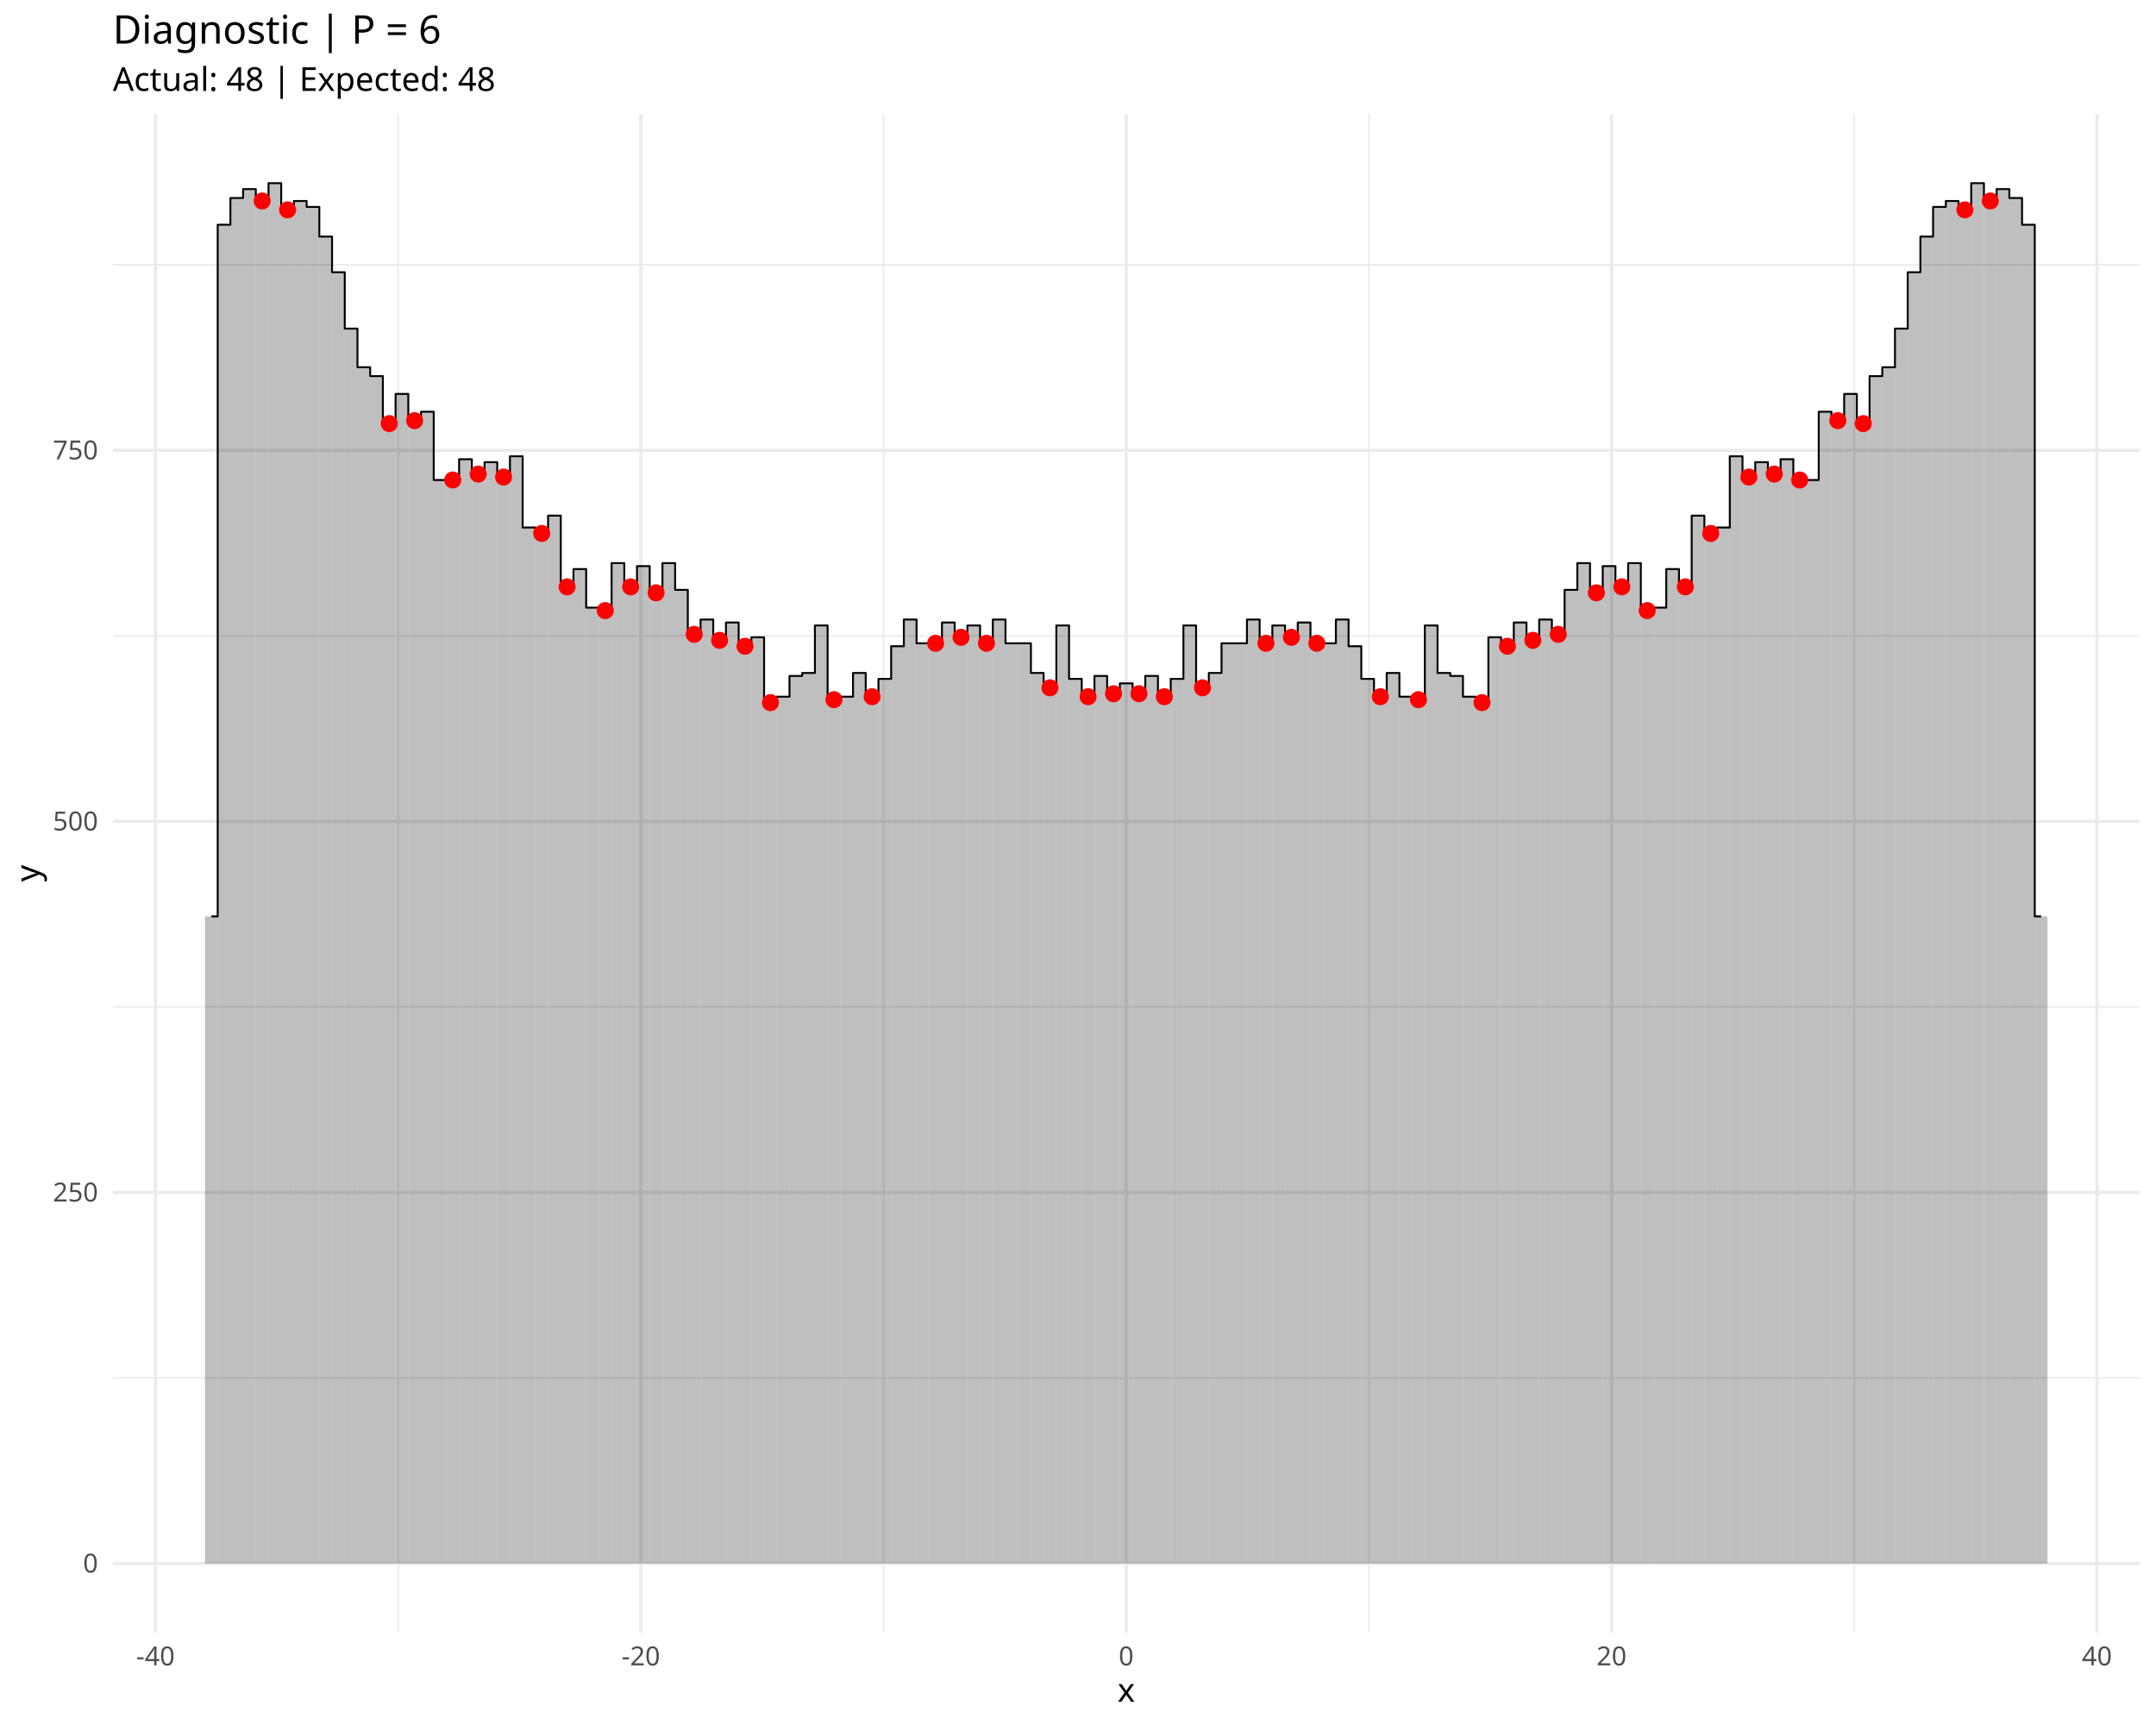
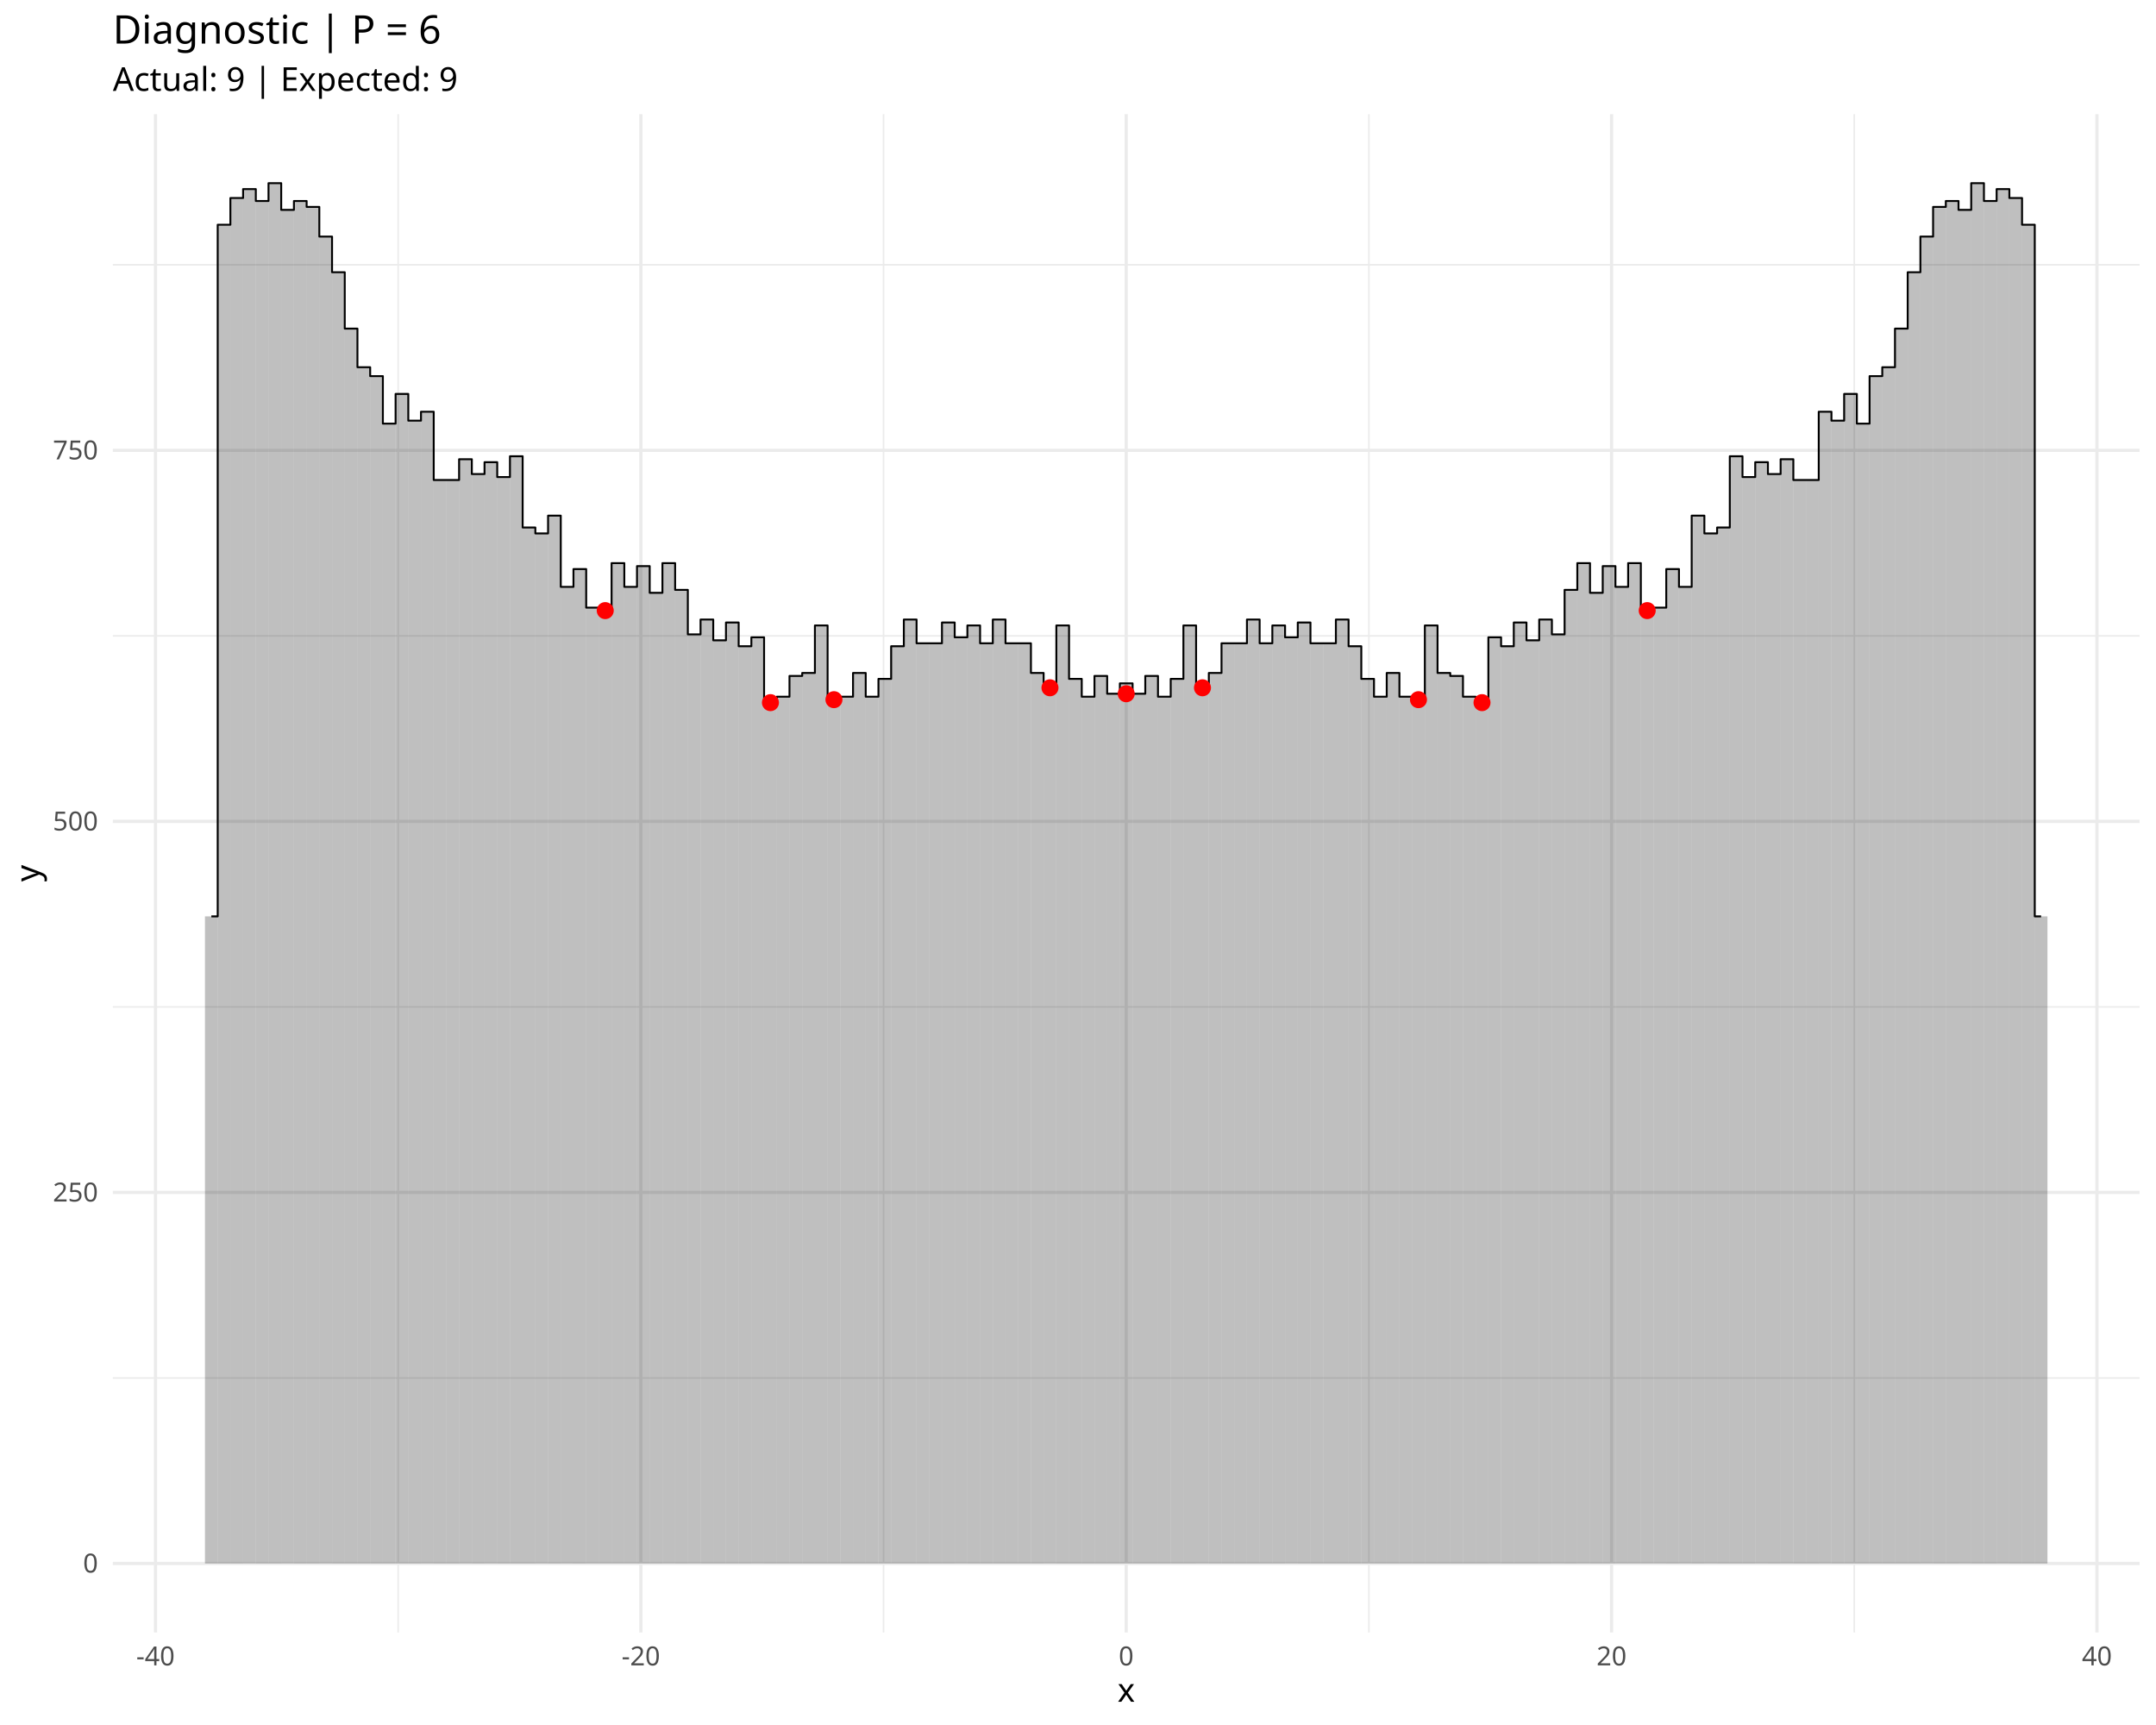
<svg xmlns="http://www.w3.org/2000/svg" class="svglite" data-engine-version="2.0" width="720.00pt" height="576.00pt" viewBox="0 0 720.00 576.00">
  <defs>
    <style type="text/css">
    .svglite line, .svglite polyline, .svglite polygon, .svglite path, .svglite rect, .svglite circle {
      fill: none;
      stroke: #000000;
      stroke-linecap: round;
      stroke-linejoin: round;
      stroke-miterlimit: 10.00;
    }
  </style>
  </defs>
  <rect width="100%" height="100%" style="stroke: none; fill: #FFFFFF;" />
  <defs>
    <clipPath id="cpMC4wMHw3MjAuMDB8MC4wMHw1NzYuMDA=">
      <rect x="0.00" y="0.00" width="720.00" height="576.00" />
    </clipPath>
  </defs>
  <g clip-path="url(#cpMC4wMHw3MjAuMDB8MC4wMHw1NzYuMDA=)">
    <rect x="0.00" y="0.00" width="720.00" height="576.00" style="stroke-width: 1.07; stroke: none; fill: #FFFFFF;" />
  </g>
  <defs>
    <clipPath id="cpMzcuNjl8NzE0LjUyfDM4LjEyfDU0NS4xMQ==">
      <rect x="37.69" y="38.12" width="676.83" height="507.00" />
    </clipPath>
  </defs>
  <g clip-path="url(#cpMzcuNjl8NzE0LjUyfDM4LjEyfDU0NS4xMQ==)">
    <polyline points="37.69,460.12 714.52,460.12 " style="stroke-width: 0.53; stroke: #EBEBEB; stroke-linecap: butt;" />
    <polyline points="37.69,336.22 714.52,336.22 " style="stroke-width: 0.53; stroke: #EBEBEB; stroke-linecap: butt;" />
    <polyline points="37.69,212.32 714.52,212.32 " style="stroke-width: 0.53; stroke: #EBEBEB; stroke-linecap: butt;" />
    <polyline points="37.69,88.42 714.52,88.42 " style="stroke-width: 0.53; stroke: #EBEBEB; stroke-linecap: butt;" />
    <polyline points="132.97,545.11 132.97,38.12 " style="stroke-width: 0.53; stroke: #EBEBEB; stroke-linecap: butt;" />
    <polyline points="295.06,545.11 295.06,38.12 " style="stroke-width: 0.53; stroke: #EBEBEB; stroke-linecap: butt;" />
    <polyline points="457.15,545.11 457.15,38.12 " style="stroke-width: 0.53; stroke: #EBEBEB; stroke-linecap: butt;" />
    <polyline points="619.24,545.11 619.24,38.12 " style="stroke-width: 0.53; stroke: #EBEBEB; stroke-linecap: butt;" />
    <polyline points="37.69,522.07 714.52,522.07 " style="stroke-width: 1.07; stroke: #EBEBEB; stroke-linecap: butt;" />
    <polyline points="37.69,398.17 714.52,398.17 " style="stroke-width: 1.07; stroke: #EBEBEB; stroke-linecap: butt;" />
    <polyline points="37.69,274.27 714.52,274.27 " style="stroke-width: 1.07; stroke: #EBEBEB; stroke-linecap: butt;" />
    <polyline points="37.69,150.37 714.52,150.37 " style="stroke-width: 1.07; stroke: #EBEBEB; stroke-linecap: butt;" />
    <polyline points="51.93,545.11 51.93,38.12 " style="stroke-width: 1.07; stroke: #EBEBEB; stroke-linecap: butt;" />
    <polyline points="214.02,545.11 214.02,38.12 " style="stroke-width: 1.07; stroke: #EBEBEB; stroke-linecap: butt;" />
    <polyline points="376.10,545.11 376.10,38.12 " style="stroke-width: 1.07; stroke: #EBEBEB; stroke-linecap: butt;" />
    <polyline points="538.19,545.11 538.19,38.12 " style="stroke-width: 1.07; stroke: #EBEBEB; stroke-linecap: butt;" />
    <polyline points="700.28,545.11 700.28,38.12 " style="stroke-width: 1.07; stroke: #EBEBEB; stroke-linecap: butt;" />
    <rect x="68.45" y="305.99" width="4.24" height="216.08" style="stroke-width: 1.07; stroke: none; stroke-linecap: butt; stroke-linejoin: miter; fill: #000000; fill-opacity: 0.25;" />
    <rect x="72.70" y="75.04" width="4.24" height="447.03" style="stroke-width: 1.07; stroke: none; stroke-linecap: butt; stroke-linejoin: miter; fill: #000000; fill-opacity: 0.25;" />
    <rect x="76.94" y="66.12" width="4.24" height="455.95" style="stroke-width: 1.07; stroke: none; stroke-linecap: butt; stroke-linejoin: miter; fill: #000000; fill-opacity: 0.25;" />
    <rect x="81.18" y="63.14" width="4.24" height="458.92" style="stroke-width: 1.07; stroke: none; stroke-linecap: butt; stroke-linejoin: miter; fill: #000000; fill-opacity: 0.25;" />
    <rect x="85.43" y="67.11" width="4.24" height="454.96" style="stroke-width: 1.07; stroke: none; stroke-linecap: butt; stroke-linejoin: miter; fill: #000000; fill-opacity: 0.25;" />
    <rect x="89.67" y="61.16" width="4.24" height="460.91" style="stroke-width: 1.07; stroke: none; stroke-linecap: butt; stroke-linejoin: miter; fill: #000000; fill-opacity: 0.25;" />
    <rect x="93.91" y="70.08" width="4.24" height="451.98" style="stroke-width: 1.07; stroke: none; stroke-linecap: butt; stroke-linejoin: miter; fill: #000000; fill-opacity: 0.25;" />
    <rect x="98.16" y="67.11" width="4.24" height="454.96" style="stroke-width: 1.07; stroke: none; stroke-linecap: butt; stroke-linejoin: miter; fill: #000000; fill-opacity: 0.25;" />
    <rect x="102.40" y="69.09" width="4.24" height="452.98" style="stroke-width: 1.07; stroke: none; stroke-linecap: butt; stroke-linejoin: miter; fill: #000000; fill-opacity: 0.25;" />
    <rect x="106.64" y="79.00" width="4.24" height="443.06" style="stroke-width: 1.07; stroke: none; stroke-linecap: butt; stroke-linejoin: miter; fill: #000000; fill-opacity: 0.25;" />
    <rect x="110.89" y="90.90" width="4.24" height="431.17" style="stroke-width: 1.07; stroke: none; stroke-linecap: butt; stroke-linejoin: miter; fill: #000000; fill-opacity: 0.25;" />
    <rect x="115.13" y="109.73" width="4.24" height="412.34" style="stroke-width: 1.07; stroke: none; stroke-linecap: butt; stroke-linejoin: miter; fill: #000000; fill-opacity: 0.25;" />
    <rect x="119.37" y="122.62" width="4.24" height="399.45" style="stroke-width: 1.07; stroke: none; stroke-linecap: butt; stroke-linejoin: miter; fill: #000000; fill-opacity: 0.25;" />
    <rect x="123.62" y="125.59" width="4.24" height="396.48" style="stroke-width: 1.07; stroke: none; stroke-linecap: butt; stroke-linejoin: miter; fill: #000000; fill-opacity: 0.25;" />
    <rect x="127.86" y="141.45" width="4.24" height="380.62" style="stroke-width: 1.07; stroke: none; stroke-linecap: butt; stroke-linejoin: miter; fill: #000000; fill-opacity: 0.25;" />
    <rect x="132.11" y="131.54" width="4.24" height="390.53" style="stroke-width: 1.07; stroke: none; stroke-linecap: butt; stroke-linejoin: miter; fill: #000000; fill-opacity: 0.25;" />
    <rect x="136.35" y="140.46" width="4.24" height="381.61" style="stroke-width: 1.07; stroke: none; stroke-linecap: butt; stroke-linejoin: miter; fill: #000000; fill-opacity: 0.25;" />
    <rect x="140.59" y="137.48" width="4.24" height="384.58" style="stroke-width: 1.07; stroke: none; stroke-linecap: butt; stroke-linejoin: miter; fill: #000000; fill-opacity: 0.25;" />
    <rect x="144.84" y="160.28" width="4.24" height="361.79" style="stroke-width: 1.07; stroke: none; stroke-linecap: butt; stroke-linejoin: miter; fill: #000000; fill-opacity: 0.25;" />
    <rect x="149.08" y="160.28" width="4.24" height="361.79" style="stroke-width: 1.07; stroke: none; stroke-linecap: butt; stroke-linejoin: miter; fill: #000000; fill-opacity: 0.25;" />
    <rect x="153.32" y="153.34" width="4.24" height="368.72" style="stroke-width: 1.07; stroke: none; stroke-linecap: butt; stroke-linejoin: miter; fill: #000000; fill-opacity: 0.25;" />
    <rect x="157.57" y="158.30" width="4.24" height="363.77" style="stroke-width: 1.07; stroke: none; stroke-linecap: butt; stroke-linejoin: miter; fill: #000000; fill-opacity: 0.25;" />
    <rect x="161.81" y="154.33" width="4.24" height="367.73" style="stroke-width: 1.07; stroke: none; stroke-linecap: butt; stroke-linejoin: miter; fill: #000000; fill-opacity: 0.25;" />
    <rect x="166.05" y="159.29" width="4.24" height="362.78" style="stroke-width: 1.07; stroke: none; stroke-linecap: butt; stroke-linejoin: miter; fill: #000000; fill-opacity: 0.25;" />
    <rect x="170.30" y="152.35" width="4.24" height="369.72" style="stroke-width: 1.07; stroke: none; stroke-linecap: butt; stroke-linejoin: miter; fill: #000000; fill-opacity: 0.25;" />
    <rect x="174.54" y="176.14" width="4.24" height="345.93" style="stroke-width: 1.07; stroke: none; stroke-linecap: butt; stroke-linejoin: miter; fill: #000000; fill-opacity: 0.25;" />
    <rect x="178.78" y="178.12" width="4.24" height="343.94" style="stroke-width: 1.07; stroke: none; stroke-linecap: butt; stroke-linejoin: miter; fill: #000000; fill-opacity: 0.25;" />
    <rect x="183.03" y="172.18" width="4.24" height="349.89" style="stroke-width: 1.07; stroke: none; stroke-linecap: butt; stroke-linejoin: miter; fill: #000000; fill-opacity: 0.25;" />
    <rect x="187.27" y="195.96" width="4.24" height="326.10" style="stroke-width: 1.07; stroke: none; stroke-linecap: butt; stroke-linejoin: miter; fill: #000000; fill-opacity: 0.25;" />
    <rect x="191.51" y="190.02" width="4.24" height="332.05" style="stroke-width: 1.07; stroke: none; stroke-linecap: butt; stroke-linejoin: miter; fill: #000000; fill-opacity: 0.25;" />
    <rect x="195.76" y="202.90" width="4.24" height="319.16" style="stroke-width: 1.07; stroke: none; stroke-linecap: butt; stroke-linejoin: miter; fill: #000000; fill-opacity: 0.25;" />
    <rect x="200.00" y="203.89" width="4.24" height="318.17" style="stroke-width: 1.07; stroke: none; stroke-linecap: butt; stroke-linejoin: miter; fill: #000000; fill-opacity: 0.25;" />
    <rect x="204.24" y="188.03" width="4.24" height="334.03" style="stroke-width: 1.07; stroke: none; stroke-linecap: butt; stroke-linejoin: miter; fill: #000000; fill-opacity: 0.25;" />
    <rect x="208.49" y="195.96" width="4.24" height="326.10" style="stroke-width: 1.07; stroke: none; stroke-linecap: butt; stroke-linejoin: miter; fill: #000000; fill-opacity: 0.25;" />
    <rect x="212.73" y="189.03" width="4.24" height="333.04" style="stroke-width: 1.07; stroke: none; stroke-linecap: butt; stroke-linejoin: miter; fill: #000000; fill-opacity: 0.25;" />
    <rect x="216.97" y="197.95" width="4.24" height="324.12" style="stroke-width: 1.07; stroke: none; stroke-linecap: butt; stroke-linejoin: miter; fill: #000000; fill-opacity: 0.25;" />
    <rect x="221.22" y="188.03" width="4.24" height="334.03" style="stroke-width: 1.07; stroke: none; stroke-linecap: butt; stroke-linejoin: miter; fill: #000000; fill-opacity: 0.25;" />
    <rect x="225.46" y="196.96" width="4.24" height="325.11" style="stroke-width: 1.07; stroke: none; stroke-linecap: butt; stroke-linejoin: miter; fill: #000000; fill-opacity: 0.25;" />
    <rect x="229.70" y="211.82" width="4.24" height="310.24" style="stroke-width: 1.07; stroke: none; stroke-linecap: butt; stroke-linejoin: miter; fill: #000000; fill-opacity: 0.25;" />
    <rect x="233.95" y="206.87" width="4.24" height="315.20" style="stroke-width: 1.07; stroke: none; stroke-linecap: butt; stroke-linejoin: miter; fill: #000000; fill-opacity: 0.25;" />
    <rect x="238.19" y="213.81" width="4.24" height="308.26" style="stroke-width: 1.07; stroke: none; stroke-linecap: butt; stroke-linejoin: miter; fill: #000000; fill-opacity: 0.25;" />
    <rect x="242.44" y="207.86" width="4.24" height="314.21" style="stroke-width: 1.07; stroke: none; stroke-linecap: butt; stroke-linejoin: miter; fill: #000000; fill-opacity: 0.25;" />
    <rect x="246.68" y="215.79" width="4.24" height="306.28" style="stroke-width: 1.07; stroke: none; stroke-linecap: butt; stroke-linejoin: miter; fill: #000000; fill-opacity: 0.25;" />
    <rect x="250.92" y="212.81" width="4.24" height="309.25" style="stroke-width: 1.07; stroke: none; stroke-linecap: butt; stroke-linejoin: miter; fill: #000000; fill-opacity: 0.25;" />
    <rect x="255.17" y="234.62" width="4.24" height="287.45" style="stroke-width: 1.07; stroke: none; stroke-linecap: butt; stroke-linejoin: miter; fill: #000000; fill-opacity: 0.25;" />
    <rect x="259.41" y="232.64" width="4.24" height="289.43" style="stroke-width: 1.07; stroke: none; stroke-linecap: butt; stroke-linejoin: miter; fill: #000000; fill-opacity: 0.25;" />
    <rect x="263.65" y="225.70" width="4.24" height="296.37" style="stroke-width: 1.07; stroke: none; stroke-linecap: butt; stroke-linejoin: miter; fill: #000000; fill-opacity: 0.25;" />
    <rect x="267.90" y="224.71" width="4.24" height="297.36" style="stroke-width: 1.07; stroke: none; stroke-linecap: butt; stroke-linejoin: miter; fill: #000000; fill-opacity: 0.25;" />
    <rect x="272.14" y="208.85" width="4.24" height="313.22" style="stroke-width: 1.07; stroke: none; stroke-linecap: butt; stroke-linejoin: miter; fill: #000000; fill-opacity: 0.25;" />
    <rect x="276.38" y="233.63" width="4.24" height="288.44" style="stroke-width: 1.07; stroke: none; stroke-linecap: butt; stroke-linejoin: miter; fill: #000000; fill-opacity: 0.25;" />
    <rect x="280.63" y="232.64" width="4.24" height="289.43" style="stroke-width: 1.07; stroke: none; stroke-linecap: butt; stroke-linejoin: miter; fill: #000000; fill-opacity: 0.25;" />
    <rect x="284.87" y="224.71" width="4.24" height="297.36" style="stroke-width: 1.07; stroke: none; stroke-linecap: butt; stroke-linejoin: miter; fill: #000000; fill-opacity: 0.25;" />
    <rect x="289.11" y="232.64" width="4.24" height="289.43" style="stroke-width: 1.07; stroke: none; stroke-linecap: butt; stroke-linejoin: miter; fill: #000000; fill-opacity: 0.25;" />
    <rect x="293.36" y="226.69" width="4.24" height="295.38" style="stroke-width: 1.07; stroke: none; stroke-linecap: butt; stroke-linejoin: miter; fill: #000000; fill-opacity: 0.25;" />
    <rect x="297.60" y="215.79" width="4.24" height="306.28" style="stroke-width: 1.07; stroke: none; stroke-linecap: butt; stroke-linejoin: miter; fill: #000000; fill-opacity: 0.25;" />
    <rect x="301.84" y="206.87" width="4.24" height="315.20" style="stroke-width: 1.07; stroke: none; stroke-linecap: butt; stroke-linejoin: miter; fill: #000000; fill-opacity: 0.25;" />
    <rect x="306.09" y="214.80" width="4.24" height="307.27" style="stroke-width: 1.07; stroke: none; stroke-linecap: butt; stroke-linejoin: miter; fill: #000000; fill-opacity: 0.25;" />
    <rect x="310.33" y="214.80" width="4.24" height="307.27" style="stroke-width: 1.07; stroke: none; stroke-linecap: butt; stroke-linejoin: miter; fill: #000000; fill-opacity: 0.25;" />
    <rect x="314.57" y="207.86" width="4.24" height="314.21" style="stroke-width: 1.07; stroke: none; stroke-linecap: butt; stroke-linejoin: miter; fill: #000000; fill-opacity: 0.25;" />
    <rect x="318.82" y="212.81" width="4.24" height="309.25" style="stroke-width: 1.07; stroke: none; stroke-linecap: butt; stroke-linejoin: miter; fill: #000000; fill-opacity: 0.25;" />
    <rect x="323.06" y="208.85" width="4.24" height="313.22" style="stroke-width: 1.07; stroke: none; stroke-linecap: butt; stroke-linejoin: miter; fill: #000000; fill-opacity: 0.25;" />
    <rect x="327.30" y="214.80" width="4.24" height="307.27" style="stroke-width: 1.07; stroke: none; stroke-linecap: butt; stroke-linejoin: miter; fill: #000000; fill-opacity: 0.25;" />
    <rect x="331.55" y="206.87" width="4.24" height="315.20" style="stroke-width: 1.07; stroke: none; stroke-linecap: butt; stroke-linejoin: miter; fill: #000000; fill-opacity: 0.25;" />
    <rect x="335.79" y="214.80" width="4.24" height="307.27" style="stroke-width: 1.07; stroke: none; stroke-linecap: butt; stroke-linejoin: miter; fill: #000000; fill-opacity: 0.25;" />
    <rect x="340.03" y="214.80" width="4.24" height="307.27" style="stroke-width: 1.07; stroke: none; stroke-linecap: butt; stroke-linejoin: miter; fill: #000000; fill-opacity: 0.25;" />
    <rect x="344.28" y="224.71" width="4.24" height="297.36" style="stroke-width: 1.07; stroke: none; stroke-linecap: butt; stroke-linejoin: miter; fill: #000000; fill-opacity: 0.25;" />
    <rect x="348.52" y="229.66" width="4.24" height="292.40" style="stroke-width: 1.07; stroke: none; stroke-linecap: butt; stroke-linejoin: miter; fill: #000000; fill-opacity: 0.25;" />
    <rect x="352.77" y="208.85" width="4.24" height="313.22" style="stroke-width: 1.07; stroke: none; stroke-linecap: butt; stroke-linejoin: miter; fill: #000000; fill-opacity: 0.25;" />
    <rect x="357.01" y="226.69" width="4.24" height="295.38" style="stroke-width: 1.07; stroke: none; stroke-linecap: butt; stroke-linejoin: miter; fill: #000000; fill-opacity: 0.25;" />
    <rect x="361.25" y="232.64" width="4.24" height="289.43" style="stroke-width: 1.07; stroke: none; stroke-linecap: butt; stroke-linejoin: miter; fill: #000000; fill-opacity: 0.25;" />
    <rect x="365.50" y="225.70" width="4.24" height="296.37" style="stroke-width: 1.07; stroke: none; stroke-linecap: butt; stroke-linejoin: miter; fill: #000000; fill-opacity: 0.25;" />
    <rect x="369.74" y="231.65" width="4.24" height="290.42" style="stroke-width: 1.07; stroke: none; stroke-linecap: butt; stroke-linejoin: miter; fill: #000000; fill-opacity: 0.25;" />
    <rect x="373.98" y="228.18" width="4.24" height="293.89" style="stroke-width: 1.07; stroke: none; stroke-linecap: butt; stroke-linejoin: miter; fill: #000000; fill-opacity: 0.25;" />
    <rect x="378.23" y="231.65" width="4.24" height="290.42" style="stroke-width: 1.07; stroke: none; stroke-linecap: butt; stroke-linejoin: miter; fill: #000000; fill-opacity: 0.25;" />
    <rect x="382.47" y="225.70" width="4.24" height="296.37" style="stroke-width: 1.07; stroke: none; stroke-linecap: butt; stroke-linejoin: miter; fill: #000000; fill-opacity: 0.25;" />
    <rect x="386.71" y="232.64" width="4.24" height="289.43" style="stroke-width: 1.07; stroke: none; stroke-linecap: butt; stroke-linejoin: miter; fill: #000000; fill-opacity: 0.25;" />
    <rect x="390.96" y="226.69" width="4.24" height="295.38" style="stroke-width: 1.07; stroke: none; stroke-linecap: butt; stroke-linejoin: miter; fill: #000000; fill-opacity: 0.25;" />
    <rect x="395.20" y="208.85" width="4.24" height="313.22" style="stroke-width: 1.07; stroke: none; stroke-linecap: butt; stroke-linejoin: miter; fill: #000000; fill-opacity: 0.25;" />
    <rect x="399.44" y="229.66" width="4.24" height="292.40" style="stroke-width: 1.07; stroke: none; stroke-linecap: butt; stroke-linejoin: miter; fill: #000000; fill-opacity: 0.25;" />
    <rect x="403.69" y="224.71" width="4.24" height="297.36" style="stroke-width: 1.07; stroke: none; stroke-linecap: butt; stroke-linejoin: miter; fill: #000000; fill-opacity: 0.25;" />
    <rect x="407.93" y="214.80" width="4.24" height="307.27" style="stroke-width: 1.07; stroke: none; stroke-linecap: butt; stroke-linejoin: miter; fill: #000000; fill-opacity: 0.25;" />
    <rect x="412.17" y="214.80" width="4.24" height="307.27" style="stroke-width: 1.07; stroke: none; stroke-linecap: butt; stroke-linejoin: miter; fill: #000000; fill-opacity: 0.25;" />
    <rect x="416.42" y="206.87" width="4.24" height="315.20" style="stroke-width: 1.07; stroke: none; stroke-linecap: butt; stroke-linejoin: miter; fill: #000000; fill-opacity: 0.25;" />
    <rect x="420.66" y="214.80" width="4.24" height="307.27" style="stroke-width: 1.07; stroke: none; stroke-linecap: butt; stroke-linejoin: miter; fill: #000000; fill-opacity: 0.25;" />
    <rect x="424.90" y="208.85" width="4.24" height="313.22" style="stroke-width: 1.07; stroke: none; stroke-linecap: butt; stroke-linejoin: miter; fill: #000000; fill-opacity: 0.25;" />
    <rect x="429.15" y="212.81" width="4.24" height="309.25" style="stroke-width: 1.07; stroke: none; stroke-linecap: butt; stroke-linejoin: miter; fill: #000000; fill-opacity: 0.25;" />
    <rect x="433.39" y="207.86" width="4.24" height="314.21" style="stroke-width: 1.07; stroke: none; stroke-linecap: butt; stroke-linejoin: miter; fill: #000000; fill-opacity: 0.25;" />
    <rect x="437.63" y="214.80" width="4.24" height="307.27" style="stroke-width: 1.07; stroke: none; stroke-linecap: butt; stroke-linejoin: miter; fill: #000000; fill-opacity: 0.25;" />
    <rect x="441.88" y="214.80" width="4.24" height="307.27" style="stroke-width: 1.07; stroke: none; stroke-linecap: butt; stroke-linejoin: miter; fill: #000000; fill-opacity: 0.25;" />
    <rect x="446.12" y="206.87" width="4.24" height="315.20" style="stroke-width: 1.07; stroke: none; stroke-linecap: butt; stroke-linejoin: miter; fill: #000000; fill-opacity: 0.25;" />
    <rect x="450.36" y="215.79" width="4.24" height="306.28" style="stroke-width: 1.07; stroke: none; stroke-linecap: butt; stroke-linejoin: miter; fill: #000000; fill-opacity: 0.25;" />
    <rect x="454.61" y="226.69" width="4.24" height="295.38" style="stroke-width: 1.07; stroke: none; stroke-linecap: butt; stroke-linejoin: miter; fill: #000000; fill-opacity: 0.25;" />
    <rect x="458.85" y="232.64" width="4.24" height="289.43" style="stroke-width: 1.07; stroke: none; stroke-linecap: butt; stroke-linejoin: miter; fill: #000000; fill-opacity: 0.25;" />
    <rect x="463.10" y="224.71" width="4.24" height="297.36" style="stroke-width: 1.07; stroke: none; stroke-linecap: butt; stroke-linejoin: miter; fill: #000000; fill-opacity: 0.25;" />
    <rect x="467.34" y="232.64" width="4.24" height="289.43" style="stroke-width: 1.07; stroke: none; stroke-linecap: butt; stroke-linejoin: miter; fill: #000000; fill-opacity: 0.25;" />
    <rect x="471.58" y="233.63" width="4.24" height="288.44" style="stroke-width: 1.07; stroke: none; stroke-linecap: butt; stroke-linejoin: miter; fill: #000000; fill-opacity: 0.25;" />
    <rect x="475.83" y="208.85" width="4.24" height="313.22" style="stroke-width: 1.07; stroke: none; stroke-linecap: butt; stroke-linejoin: miter; fill: #000000; fill-opacity: 0.25;" />
    <rect x="480.07" y="224.71" width="4.24" height="297.36" style="stroke-width: 1.07; stroke: none; stroke-linecap: butt; stroke-linejoin: miter; fill: #000000; fill-opacity: 0.25;" />
    <rect x="484.31" y="225.70" width="4.24" height="296.37" style="stroke-width: 1.07; stroke: none; stroke-linecap: butt; stroke-linejoin: miter; fill: #000000; fill-opacity: 0.25;" />
    <rect x="488.56" y="232.64" width="4.24" height="289.43" style="stroke-width: 1.07; stroke: none; stroke-linecap: butt; stroke-linejoin: miter; fill: #000000; fill-opacity: 0.25;" />
    <rect x="492.80" y="234.62" width="4.24" height="287.45" style="stroke-width: 1.07; stroke: none; stroke-linecap: butt; stroke-linejoin: miter; fill: #000000; fill-opacity: 0.25;" />
    <rect x="497.04" y="212.81" width="4.24" height="309.25" style="stroke-width: 1.07; stroke: none; stroke-linecap: butt; stroke-linejoin: miter; fill: #000000; fill-opacity: 0.25;" />
    <rect x="501.29" y="215.79" width="4.24" height="306.28" style="stroke-width: 1.07; stroke: none; stroke-linecap: butt; stroke-linejoin: miter; fill: #000000; fill-opacity: 0.25;" />
    <rect x="505.53" y="207.86" width="4.24" height="314.21" style="stroke-width: 1.07; stroke: none; stroke-linecap: butt; stroke-linejoin: miter; fill: #000000; fill-opacity: 0.25;" />
    <rect x="509.77" y="213.81" width="4.24" height="308.26" style="stroke-width: 1.07; stroke: none; stroke-linecap: butt; stroke-linejoin: miter; fill: #000000; fill-opacity: 0.25;" />
    <rect x="514.02" y="206.87" width="4.24" height="315.20" style="stroke-width: 1.07; stroke: none; stroke-linecap: butt; stroke-linejoin: miter; fill: #000000; fill-opacity: 0.25;" />
    <rect x="518.26" y="211.82" width="4.24" height="310.24" style="stroke-width: 1.07; stroke: none; stroke-linecap: butt; stroke-linejoin: miter; fill: #000000; fill-opacity: 0.25;" />
    <rect x="522.50" y="196.96" width="4.24" height="325.11" style="stroke-width: 1.07; stroke: none; stroke-linecap: butt; stroke-linejoin: miter; fill: #000000; fill-opacity: 0.25;" />
    <rect x="526.75" y="188.03" width="4.24" height="334.03" style="stroke-width: 1.07; stroke: none; stroke-linecap: butt; stroke-linejoin: miter; fill: #000000; fill-opacity: 0.25;" />
    <rect x="530.99" y="197.95" width="4.24" height="324.12" style="stroke-width: 1.07; stroke: none; stroke-linecap: butt; stroke-linejoin: miter; fill: #000000; fill-opacity: 0.25;" />
    <rect x="535.23" y="189.03" width="4.24" height="333.04" style="stroke-width: 1.07; stroke: none; stroke-linecap: butt; stroke-linejoin: miter; fill: #000000; fill-opacity: 0.25;" />
    <rect x="539.48" y="195.96" width="4.24" height="326.10" style="stroke-width: 1.07; stroke: none; stroke-linecap: butt; stroke-linejoin: miter; fill: #000000; fill-opacity: 0.25;" />
    <rect x="543.72" y="188.03" width="4.24" height="334.03" style="stroke-width: 1.07; stroke: none; stroke-linecap: butt; stroke-linejoin: miter; fill: #000000; fill-opacity: 0.25;" />
    <rect x="547.96" y="203.89" width="4.24" height="318.17" style="stroke-width: 1.07; stroke: none; stroke-linecap: butt; stroke-linejoin: miter; fill: #000000; fill-opacity: 0.25;" />
    <rect x="552.21" y="202.90" width="4.24" height="319.16" style="stroke-width: 1.07; stroke: none; stroke-linecap: butt; stroke-linejoin: miter; fill: #000000; fill-opacity: 0.25;" />
    <rect x="556.45" y="190.02" width="4.24" height="332.05" style="stroke-width: 1.07; stroke: none; stroke-linecap: butt; stroke-linejoin: miter; fill: #000000; fill-opacity: 0.25;" />
    <rect x="560.70" y="195.96" width="4.24" height="326.10" style="stroke-width: 1.07; stroke: none; stroke-linecap: butt; stroke-linejoin: miter; fill: #000000; fill-opacity: 0.25;" />
    <rect x="564.94" y="172.18" width="4.24" height="349.89" style="stroke-width: 1.07; stroke: none; stroke-linecap: butt; stroke-linejoin: miter; fill: #000000; fill-opacity: 0.25;" />
    <rect x="569.18" y="178.12" width="4.24" height="343.94" style="stroke-width: 1.07; stroke: none; stroke-linecap: butt; stroke-linejoin: miter; fill: #000000; fill-opacity: 0.25;" />
    <rect x="573.43" y="176.14" width="4.24" height="345.93" style="stroke-width: 1.07; stroke: none; stroke-linecap: butt; stroke-linejoin: miter; fill: #000000; fill-opacity: 0.25;" />
    <rect x="577.67" y="152.35" width="4.24" height="369.72" style="stroke-width: 1.07; stroke: none; stroke-linecap: butt; stroke-linejoin: miter; fill: #000000; fill-opacity: 0.25;" />
    <rect x="581.91" y="159.29" width="4.24" height="362.78" style="stroke-width: 1.07; stroke: none; stroke-linecap: butt; stroke-linejoin: miter; fill: #000000; fill-opacity: 0.25;" />
    <rect x="586.16" y="154.33" width="4.24" height="367.73" style="stroke-width: 1.07; stroke: none; stroke-linecap: butt; stroke-linejoin: miter; fill: #000000; fill-opacity: 0.25;" />
    <rect x="590.40" y="158.30" width="4.24" height="363.77" style="stroke-width: 1.07; stroke: none; stroke-linecap: butt; stroke-linejoin: miter; fill: #000000; fill-opacity: 0.25;" />
    <rect x="594.64" y="153.34" width="4.24" height="368.72" style="stroke-width: 1.07; stroke: none; stroke-linecap: butt; stroke-linejoin: miter; fill: #000000; fill-opacity: 0.25;" />
    <rect x="598.89" y="160.28" width="4.24" height="361.79" style="stroke-width: 1.07; stroke: none; stroke-linecap: butt; stroke-linejoin: miter; fill: #000000; fill-opacity: 0.25;" />
    <rect x="603.13" y="160.28" width="4.24" height="361.79" style="stroke-width: 1.07; stroke: none; stroke-linecap: butt; stroke-linejoin: miter; fill: #000000; fill-opacity: 0.25;" />
    <rect x="607.37" y="137.48" width="4.24" height="384.58" style="stroke-width: 1.07; stroke: none; stroke-linecap: butt; stroke-linejoin: miter; fill: #000000; fill-opacity: 0.25;" />
    <rect x="611.62" y="140.46" width="4.24" height="381.61" style="stroke-width: 1.07; stroke: none; stroke-linecap: butt; stroke-linejoin: miter; fill: #000000; fill-opacity: 0.25;" />
    <rect x="615.86" y="131.54" width="4.24" height="390.53" style="stroke-width: 1.07; stroke: none; stroke-linecap: butt; stroke-linejoin: miter; fill: #000000; fill-opacity: 0.25;" />
    <rect x="620.10" y="141.45" width="4.24" height="380.62" style="stroke-width: 1.07; stroke: none; stroke-linecap: butt; stroke-linejoin: miter; fill: #000000; fill-opacity: 0.25;" />
    <rect x="624.35" y="125.59" width="4.24" height="396.48" style="stroke-width: 1.07; stroke: none; stroke-linecap: butt; stroke-linejoin: miter; fill: #000000; fill-opacity: 0.25;" />
    <rect x="628.59" y="122.62" width="4.24" height="399.45" style="stroke-width: 1.07; stroke: none; stroke-linecap: butt; stroke-linejoin: miter; fill: #000000; fill-opacity: 0.25;" />
    <rect x="632.83" y="109.73" width="4.24" height="412.34" style="stroke-width: 1.07; stroke: none; stroke-linecap: butt; stroke-linejoin: miter; fill: #000000; fill-opacity: 0.25;" />
    <rect x="637.08" y="90.90" width="4.24" height="431.17" style="stroke-width: 1.07; stroke: none; stroke-linecap: butt; stroke-linejoin: miter; fill: #000000; fill-opacity: 0.25;" />
    <rect x="641.32" y="79.00" width="4.24" height="443.06" style="stroke-width: 1.07; stroke: none; stroke-linecap: butt; stroke-linejoin: miter; fill: #000000; fill-opacity: 0.25;" />
    <rect x="645.56" y="69.09" width="4.24" height="452.98" style="stroke-width: 1.07; stroke: none; stroke-linecap: butt; stroke-linejoin: miter; fill: #000000; fill-opacity: 0.25;" />
    <rect x="649.81" y="67.11" width="4.24" height="454.96" style="stroke-width: 1.07; stroke: none; stroke-linecap: butt; stroke-linejoin: miter; fill: #000000; fill-opacity: 0.25;" />
    <rect x="654.05" y="70.08" width="4.24" height="451.98" style="stroke-width: 1.07; stroke: none; stroke-linecap: butt; stroke-linejoin: miter; fill: #000000; fill-opacity: 0.25;" />
    <rect x="658.29" y="61.16" width="4.24" height="460.91" style="stroke-width: 1.07; stroke: none; stroke-linecap: butt; stroke-linejoin: miter; fill: #000000; fill-opacity: 0.25;" />
    <rect x="662.54" y="67.11" width="4.24" height="454.96" style="stroke-width: 1.07; stroke: none; stroke-linecap: butt; stroke-linejoin: miter; fill: #000000; fill-opacity: 0.25;" />
    <rect x="666.78" y="63.14" width="4.24" height="458.92" style="stroke-width: 1.07; stroke: none; stroke-linecap: butt; stroke-linejoin: miter; fill: #000000; fill-opacity: 0.25;" />
    <rect x="671.03" y="66.12" width="4.24" height="455.95" style="stroke-width: 1.07; stroke: none; stroke-linecap: butt; stroke-linejoin: miter; fill: #000000; fill-opacity: 0.25;" />
    <rect x="675.27" y="75.04" width="4.24" height="447.03" style="stroke-width: 1.07; stroke: none; stroke-linecap: butt; stroke-linejoin: miter; fill: #000000; fill-opacity: 0.25;" />
    <rect x="679.51" y="305.99" width="4.24" height="216.08" style="stroke-width: 1.07; stroke: none; stroke-linecap: butt; stroke-linejoin: miter; fill: #000000; fill-opacity: 0.25;" />
    <polyline points="70.58,305.99 72.70,305.99 72.70,75.04 76.94,75.04 76.94,66.12 81.18,66.12 81.18,63.14 85.43,63.14 85.43,67.11 89.67,67.11 89.67,61.16 93.91,61.16 93.91,70.08 98.16,70.08 98.16,67.11 102.40,67.11 102.40,69.09 106.64,69.09 106.64,79.00 110.89,79.00 110.89,90.90 115.13,90.90 115.13,109.73 119.37,109.73 119.37,122.62 123.62,122.62 123.62,125.59 127.86,125.59 127.86,141.45 132.11,141.45 132.11,131.54 136.35,131.54 136.35,140.46 140.59,140.46 140.59,137.48 144.84,137.48 144.84,160.28 149.08,160.28 149.08,160.28 153.32,160.28 153.32,153.34 157.57,153.34 157.57,158.30 161.81,158.30 161.81,154.33 166.05,154.33 166.05,159.29 170.30,159.29 170.30,152.35 174.54,152.35 174.54,176.14 178.78,176.14 178.78,178.12 183.03,178.12 183.03,172.18 187.27,172.18 187.27,195.96 191.51,195.96 191.51,190.02 195.76,190.02 195.76,202.90 200.00,202.90 200.00,203.89 204.24,203.89 204.24,188.03 208.49,188.03 208.49,195.96 212.73,195.96 212.73,189.03 216.97,189.03 216.97,197.95 221.22,197.95 221.22,188.03 225.46,188.03 225.46,196.96 229.70,196.96 229.70,211.82 233.95,211.82 233.95,206.87 238.19,206.87 238.19,213.81 242.44,213.81 242.44,207.86 246.68,207.86 246.68,215.79 250.92,215.79 250.92,212.81 255.17,212.81 255.17,234.62 259.41,234.62 259.41,232.64 263.65,232.64 263.65,225.70 267.90,225.70 267.90,224.71 272.14,224.71 272.14,208.85 276.38,208.85 276.38,233.63 280.63,233.63 280.63,232.64 284.87,232.64 284.87,224.71 289.11,224.71 289.11,232.64 293.36,232.64 293.36,226.69 297.60,226.69 297.60,215.79 301.84,215.79 301.84,206.87 306.09,206.87 306.09,214.80 310.33,214.80 310.33,214.80 314.57,214.80 314.57,207.86 318.82,207.86 318.82,212.81 323.06,212.81 323.06,208.85 327.30,208.85 327.30,214.80 331.55,214.80 331.55,206.87 335.79,206.87 335.79,214.80 340.03,214.80 340.03,214.80 344.28,214.80 344.28,224.71 348.52,224.71 348.52,229.66 352.77,229.66 352.77,208.85 357.01,208.85 357.01,226.69 361.25,226.69 361.25,232.64 365.50,232.64 365.50,225.70 369.74,225.70 369.74,231.65 373.98,231.65 373.98,228.18 378.23,228.18 378.23,231.65 382.47,231.65 382.47,225.70 386.71,225.70 386.71,232.64 390.96,232.64 390.96,226.69 395.20,226.69 395.20,208.85 399.44,208.85 399.44,229.66 403.69,229.66 403.69,224.71 407.93,224.71 407.93,214.80 412.17,214.80 412.17,214.80 416.42,214.80 416.42,206.87 420.66,206.87 420.66,214.80 424.90,214.80 424.90,208.85 429.15,208.85 429.15,212.81 433.39,212.81 433.39,207.86 437.63,207.86 437.63,214.80 441.88,214.80 441.88,214.80 446.12,214.80 446.12,206.87 450.36,206.87 450.36,215.79 454.61,215.79 454.61,226.69 458.85,226.69 458.85,232.64 463.10,232.64 463.10,224.71 467.34,224.71 467.34,232.64 471.58,232.64 471.58,233.63 475.83,233.63 475.83,208.85 480.07,208.85 480.07,224.71 484.31,224.71 484.31,225.70 488.56,225.70 488.56,232.64 492.80,232.64 492.80,234.62 497.04,234.62 497.04,212.81 501.29,212.81 501.29,215.79 505.53,215.79 505.53,207.86 509.77,207.86 509.77,213.81 514.02,213.81 514.02,206.87 518.26,206.87 518.26,211.82 522.50,211.82 522.50,196.96 526.75,196.96 526.75,188.03 530.99,188.03 530.99,197.95 535.23,197.95 535.23,189.03 539.48,189.03 539.48,195.96 543.72,195.96 543.72,188.03 547.96,188.03 547.96,203.89 552.21,203.89 552.21,202.90 556.45,202.90 556.45,190.02 560.70,190.02 560.70,195.96 564.94,195.96 564.94,172.18 569.18,172.18 569.18,178.12 573.43,178.12 573.43,176.14 577.67,176.14 577.67,152.35 581.91,152.35 581.91,159.29 586.16,159.29 586.16,154.33 590.40,154.33 590.40,158.30 594.64,158.30 594.64,153.34 598.89,153.34 598.89,160.28 603.13,160.28 603.13,160.28 607.37,160.28 607.37,137.48 611.62,137.48 611.62,140.46 615.86,140.46 615.86,131.54 620.10,131.54 620.10,141.45 624.35,141.45 624.35,125.59 628.59,125.59 628.59,122.62 632.83,122.62 632.83,109.73 637.08,109.73 637.08,90.90 641.32,90.90 641.32,79.00 645.56,79.00 645.56,69.09 649.81,69.09 649.81,67.11 654.05,67.11 654.05,70.08 658.29,70.08 658.29,61.16 662.54,61.16 662.54,67.11 666.78,67.11 666.78,63.14 671.03,63.14 671.03,66.12 675.27,66.12 675.27,75.04 679.51,75.04 679.51,305.99 681.63,305.99 " style="stroke-width: 0.64; stroke-linecap: butt;" />
-     <circle cx="87.55" cy="67.11" r="2.49" style="stroke-width: 0.71; stroke: #FF0000; fill: #FF0000;" />
-     <circle cx="96.04" cy="70.08" r="2.49" style="stroke-width: 0.71; stroke: #FF0000; fill: #FF0000;" />
-     <circle cx="129.98" cy="141.45" r="2.49" style="stroke-width: 0.71; stroke: #FF0000; fill: #FF0000;" />
-     <circle cx="138.47" cy="140.46" r="2.49" style="stroke-width: 0.71; stroke: #FF0000; fill: #FF0000;" />
-     <circle cx="151.20" cy="160.28" r="2.49" style="stroke-width: 0.71; stroke: #FF0000; fill: #FF0000;" />
-     <circle cx="159.69" cy="158.30" r="2.49" style="stroke-width: 0.71; stroke: #FF0000; fill: #FF0000;" />
-     <circle cx="168.17" cy="159.29" r="2.49" style="stroke-width: 0.71; stroke: #FF0000; fill: #FF0000;" />
-     <circle cx="180.91" cy="178.12" r="2.49" style="stroke-width: 0.71; stroke: #FF0000; fill: #FF0000;" />
-     <circle cx="189.39" cy="195.96" r="2.49" style="stroke-width: 0.71; stroke: #FF0000; fill: #FF0000;" />
    <circle cx="202.12" cy="203.89" r="2.49" style="stroke-width: 0.71; stroke: #FF0000; fill: #FF0000;" />
-     <circle cx="210.61" cy="195.96" r="2.49" style="stroke-width: 0.71; stroke: #FF0000; fill: #FF0000;" />
-     <circle cx="219.10" cy="197.95" r="2.49" style="stroke-width: 0.71; stroke: #FF0000; fill: #FF0000;" />
-     <circle cx="231.83" cy="211.82" r="2.49" style="stroke-width: 0.71; stroke: #FF0000; fill: #FF0000;" />
-     <circle cx="240.31" cy="213.81" r="2.49" style="stroke-width: 0.71; stroke: #FF0000; fill: #FF0000;" />
-     <circle cx="248.80" cy="215.79" r="2.49" style="stroke-width: 0.71; stroke: #FF0000; fill: #FF0000;" />
    <circle cx="257.29" cy="234.62" r="2.49" style="stroke-width: 0.71; stroke: #FF0000; fill: #FF0000;" />
    <circle cx="278.50" cy="233.63" r="2.49" style="stroke-width: 0.71; stroke: #FF0000; fill: #FF0000;" />
-     <circle cx="291.24" cy="232.64" r="2.49" style="stroke-width: 0.71; stroke: #FF0000; fill: #FF0000;" />
-     <circle cx="312.45" cy="214.80" r="2.49" style="stroke-width: 0.71; stroke: #FF0000; fill: #FF0000;" />
-     <circle cx="320.94" cy="212.81" r="2.49" style="stroke-width: 0.71; stroke: #FF0000; fill: #FF0000;" />
-     <circle cx="329.43" cy="214.80" r="2.49" style="stroke-width: 0.71; stroke: #FF0000; fill: #FF0000;" />
    <circle cx="350.64" cy="229.66" r="2.49" style="stroke-width: 0.71; stroke: #FF0000; fill: #FF0000;" />
-     <circle cx="363.37" cy="232.64" r="2.49" style="stroke-width: 0.71; stroke: #FF0000; fill: #FF0000;" />
-     <circle cx="371.86" cy="231.65" r="2.49" style="stroke-width: 0.71; stroke: #FF0000; fill: #FF0000;" />
-     <circle cx="380.35" cy="231.65" r="2.49" style="stroke-width: 0.71; stroke: #FF0000; fill: #FF0000;" />
-     <circle cx="388.83" cy="232.64" r="2.49" style="stroke-width: 0.71; stroke: #FF0000; fill: #FF0000;" />
+     <circle cx="376.10" cy="231.65" r="2.49" style="stroke-width: 0.71; stroke: #FF0000; fill: #FF0000;" />
    <circle cx="401.57" cy="229.66" r="2.49" style="stroke-width: 0.71; stroke: #FF0000; fill: #FF0000;" />
-     <circle cx="422.78" cy="214.80" r="2.49" style="stroke-width: 0.71; stroke: #FF0000; fill: #FF0000;" />
-     <circle cx="431.27" cy="212.81" r="2.49" style="stroke-width: 0.71; stroke: #FF0000; fill: #FF0000;" />
-     <circle cx="439.76" cy="214.80" r="2.49" style="stroke-width: 0.71; stroke: #FF0000; fill: #FF0000;" />
-     <circle cx="460.97" cy="232.64" r="2.49" style="stroke-width: 0.71; stroke: #FF0000; fill: #FF0000;" />
    <circle cx="473.70" cy="233.63" r="2.49" style="stroke-width: 0.71; stroke: #FF0000; fill: #FF0000;" />
    <circle cx="494.92" cy="234.62" r="2.49" style="stroke-width: 0.71; stroke: #FF0000; fill: #FF0000;" />
-     <circle cx="503.41" cy="215.79" r="2.49" style="stroke-width: 0.71; stroke: #FF0000; fill: #FF0000;" />
-     <circle cx="511.90" cy="213.81" r="2.49" style="stroke-width: 0.71; stroke: #FF0000; fill: #FF0000;" />
-     <circle cx="520.38" cy="211.82" r="2.49" style="stroke-width: 0.71; stroke: #FF0000; fill: #FF0000;" />
-     <circle cx="533.11" cy="197.95" r="2.49" style="stroke-width: 0.71; stroke: #FF0000; fill: #FF0000;" />
-     <circle cx="541.60" cy="195.96" r="2.49" style="stroke-width: 0.71; stroke: #FF0000; fill: #FF0000;" />
    <circle cx="550.09" cy="203.89" r="2.49" style="stroke-width: 0.71; stroke: #FF0000; fill: #FF0000;" />
-     <circle cx="562.82" cy="195.96" r="2.49" style="stroke-width: 0.71; stroke: #FF0000; fill: #FF0000;" />
-     <circle cx="571.30" cy="178.12" r="2.49" style="stroke-width: 0.71; stroke: #FF0000; fill: #FF0000;" />
-     <circle cx="584.03" cy="159.29" r="2.49" style="stroke-width: 0.71; stroke: #FF0000; fill: #FF0000;" />
-     <circle cx="592.52" cy="158.30" r="2.49" style="stroke-width: 0.71; stroke: #FF0000; fill: #FF0000;" />
-     <circle cx="601.01" cy="160.28" r="2.49" style="stroke-width: 0.71; stroke: #FF0000; fill: #FF0000;" />
-     <circle cx="613.74" cy="140.46" r="2.49" style="stroke-width: 0.71; stroke: #FF0000; fill: #FF0000;" />
-     <circle cx="622.23" cy="141.45" r="2.49" style="stroke-width: 0.71; stroke: #FF0000; fill: #FF0000;" />
-     <circle cx="656.17" cy="70.08" r="2.49" style="stroke-width: 0.71; stroke: #FF0000; fill: #FF0000;" />
-     <circle cx="664.66" cy="67.11" r="2.49" style="stroke-width: 0.71; stroke: #FF0000; fill: #FF0000;" />
  </g>
  <g clip-path="url(#cpMC4wMHw3MjAuMDB8MC4wMHw1NzYuMDA=)">
    <text x="32.76" y="525.10" text-anchor="end" style="font-size: 8.80px; fill: #4D4D4D; font-family: sans;" textLength="4.89px" lengthAdjust="spacingAndGlyphs">0</text>
    <text x="32.76" y="401.20" text-anchor="end" style="font-size: 8.80px; fill: #4D4D4D; font-family: sans;" textLength="14.68px" lengthAdjust="spacingAndGlyphs">250</text>
    <text x="32.76" y="277.30" text-anchor="end" style="font-size: 8.80px; fill: #4D4D4D; font-family: sans;" textLength="14.68px" lengthAdjust="spacingAndGlyphs">500</text>
    <text x="32.76" y="153.40" text-anchor="end" style="font-size: 8.80px; fill: #4D4D4D; font-family: sans;" textLength="14.68px" lengthAdjust="spacingAndGlyphs">750</text>
    <text x="51.93" y="556.10" text-anchor="middle" style="font-size: 8.80px; fill: #4D4D4D; font-family: sans;" textLength="12.72px" lengthAdjust="spacingAndGlyphs">-40</text>
    <text x="214.02" y="556.10" text-anchor="middle" style="font-size: 8.80px; fill: #4D4D4D; font-family: sans;" textLength="12.72px" lengthAdjust="spacingAndGlyphs">-20</text>
    <text x="376.10" y="556.10" text-anchor="middle" style="font-size: 8.80px; fill: #4D4D4D; font-family: sans;" textLength="4.89px" lengthAdjust="spacingAndGlyphs">0</text>
    <text x="538.19" y="556.10" text-anchor="middle" style="font-size: 8.80px; fill: #4D4D4D; font-family: sans;" textLength="9.79px" lengthAdjust="spacingAndGlyphs">20</text>
    <text x="700.28" y="556.10" text-anchor="middle" style="font-size: 8.80px; fill: #4D4D4D; font-family: sans;" textLength="9.79px" lengthAdjust="spacingAndGlyphs">40</text>
    <text x="376.10" y="568.24" text-anchor="middle" style="font-size: 11.00px; font-family: sans;" textLength="5.50px" lengthAdjust="spacingAndGlyphs">x</text>
    <text transform="translate(13.05,291.61) rotate(-90)" text-anchor="middle" style="font-size: 11.00px; font-family: sans;" textLength="5.50px" lengthAdjust="spacingAndGlyphs">y</text>
-     <text x="37.69" y="30.35" style="font-size: 11.00px; font-family: sans;" textLength="122.12px" lengthAdjust="spacingAndGlyphs">Actual: 48 | Expected: 48</text>
+     <text x="37.69" y="30.35" style="font-size: 11.00px; font-family: sans;" textLength="109.88px" lengthAdjust="spacingAndGlyphs">Actual: 9 | Expected: 9</text>
    <text x="37.69" y="14.56" style="font-size: 13.20px; font-family: sans;" textLength="103.60px" lengthAdjust="spacingAndGlyphs">Diagnostic | P = 6</text>
  </g>
</svg>
